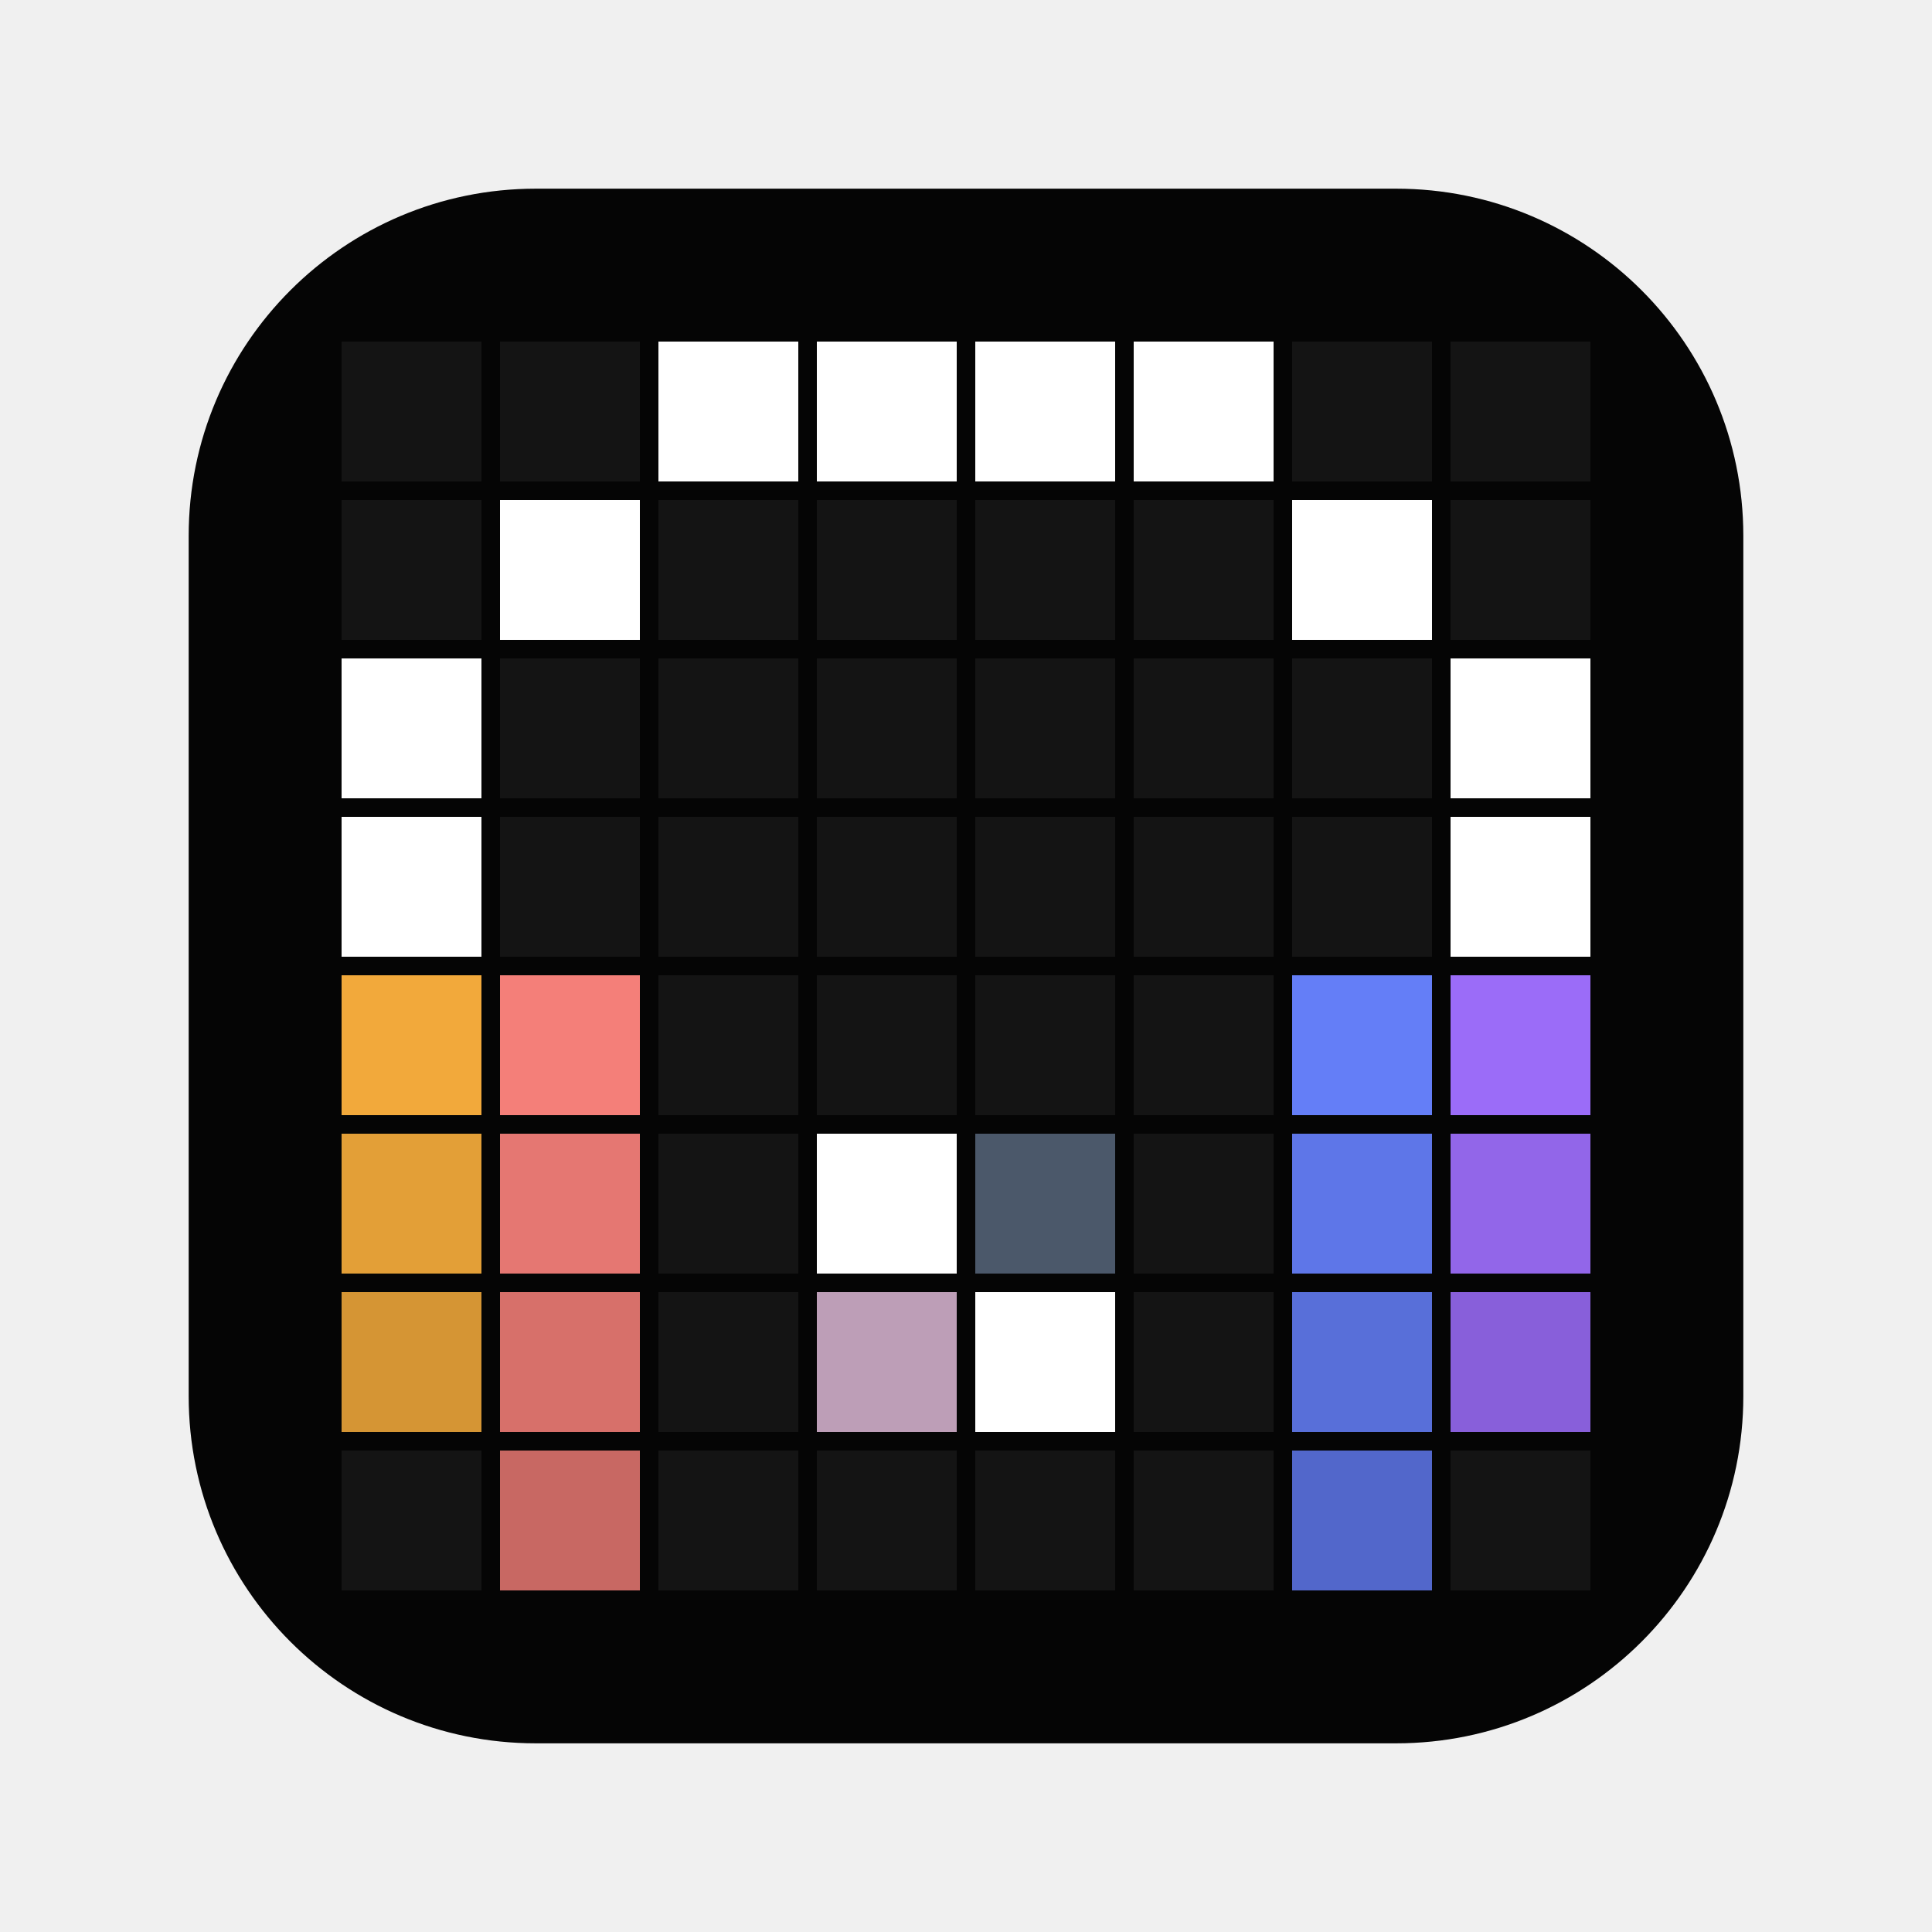
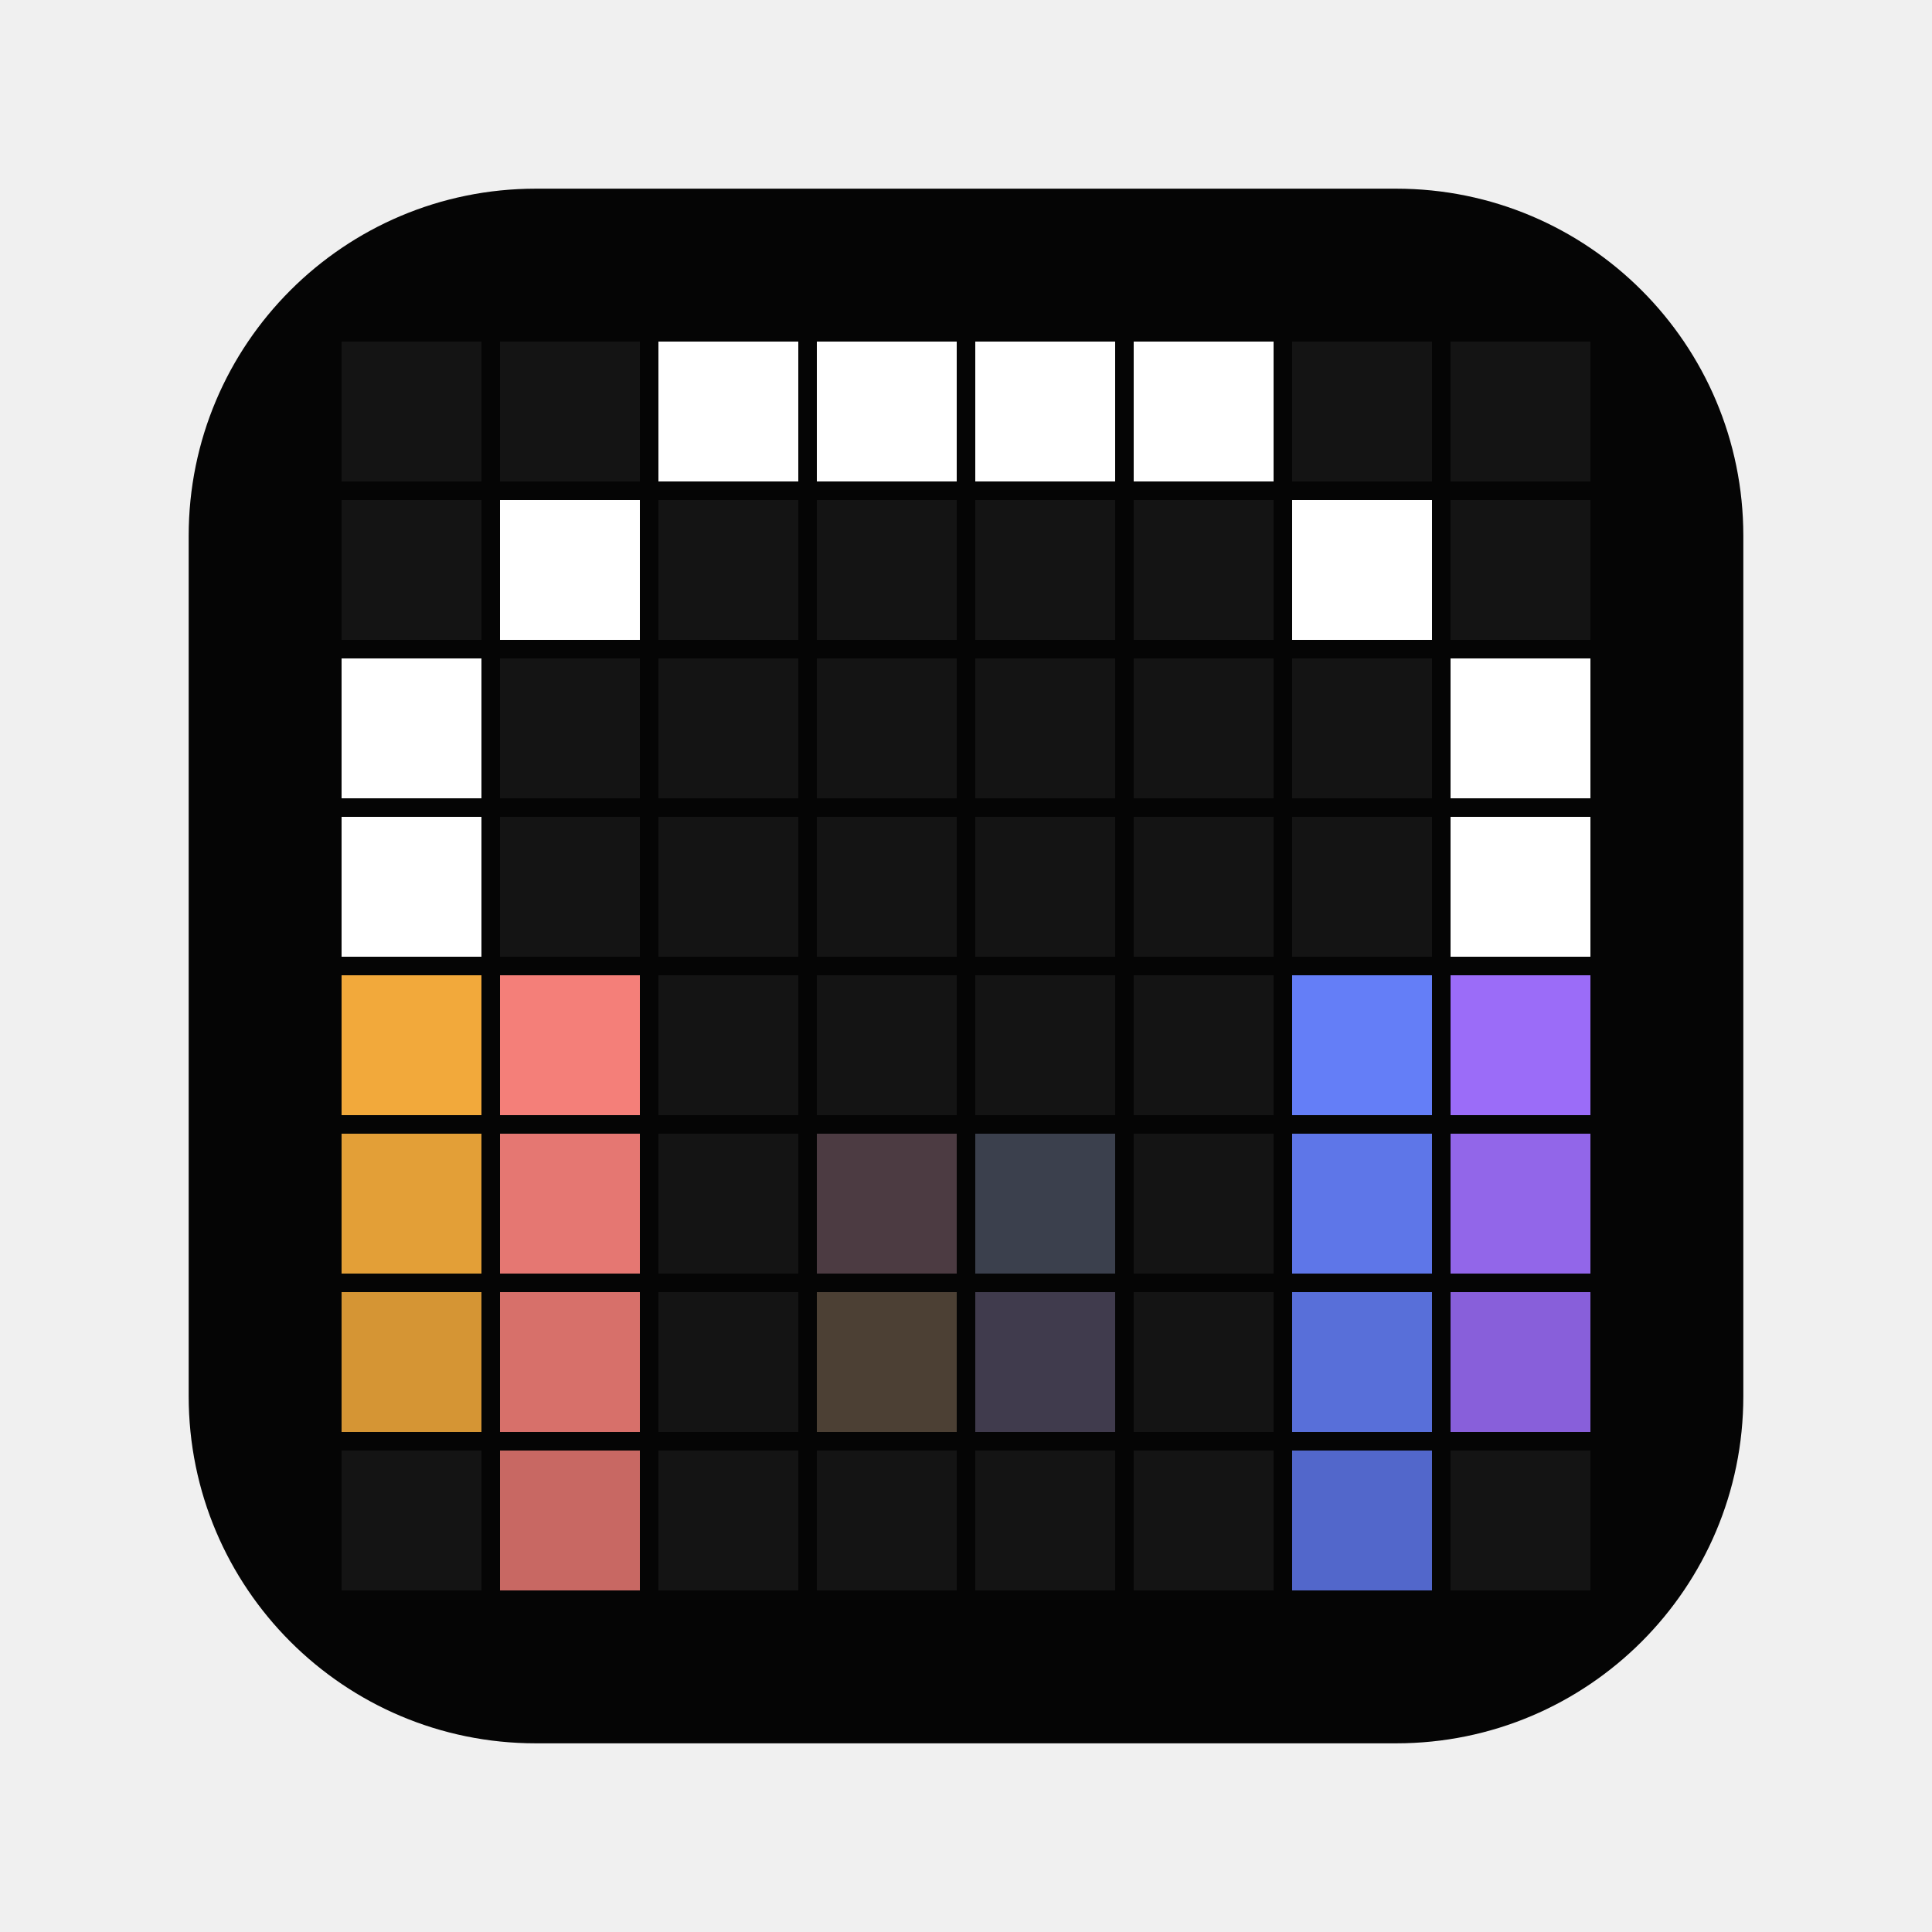
<svg xmlns="http://www.w3.org/2000/svg" width="1024" height="1024" viewBox="0 0 1024 1024" shape-rendering="crispEdges">
  <defs>
    <clipPath id="tile">
      <rect x="100" y="100" width="824" height="824" rx="184" />
    </clipPath>
  </defs>
  <rect x="100" y="100" width="824" height="824" rx="184" fill="#050505" shape-rendering="geometricPrecision" />
  <rect x="181" y="181" width="74" height="74" fill="#ffffff" fill-opacity="0.06" />
  <rect x="265" y="181" width="74" height="74" fill="#ffffff" fill-opacity="0.06" />
  <rect x="349" y="181" width="74" height="74" fill="#ffffff" />
  <rect x="433" y="181" width="74" height="74" fill="#ffffff" />
  <rect x="517" y="181" width="74" height="74" fill="#ffffff" />
  <rect x="601" y="181" width="74" height="74" fill="#ffffff" />
  <rect x="685" y="181" width="74" height="74" fill="#ffffff" fill-opacity="0.06" />
  <rect x="769" y="181" width="74" height="74" fill="#ffffff" fill-opacity="0.06" />
  <rect x="181" y="265" width="74" height="74" fill="#ffffff" fill-opacity="0.06" />
  <rect x="265" y="265" width="74" height="74" fill="#ffffff" />
  <rect x="349" y="265" width="74" height="74" fill="#ffffff" fill-opacity="0.06" />
  <rect x="433" y="265" width="74" height="74" fill="#ffffff" fill-opacity="0.06" />
  <rect x="517" y="265" width="74" height="74" fill="#ffffff" fill-opacity="0.06" />
  <rect x="601" y="265" width="74" height="74" fill="#ffffff" fill-opacity="0.06" />
  <rect x="685" y="265" width="74" height="74" fill="#ffffff" />
  <rect x="769" y="265" width="74" height="74" fill="#ffffff" fill-opacity="0.06" />
  <rect x="181" y="349" width="74" height="74" fill="#ffffff" />
  <rect x="265" y="349" width="74" height="74" fill="#ffffff" fill-opacity="0.06" />
  <rect x="349" y="349" width="74" height="74" fill="#ffffff" fill-opacity="0.06" />
  <rect x="433" y="349" width="74" height="74" fill="#ffffff" fill-opacity="0.06" />
  <rect x="517" y="349" width="74" height="74" fill="#ffffff" fill-opacity="0.06" />
  <rect x="601" y="349" width="74" height="74" fill="#ffffff" fill-opacity="0.06" />
  <rect x="685" y="349" width="74" height="74" fill="#ffffff" fill-opacity="0.06" />
  <rect x="769" y="349" width="74" height="74" fill="#ffffff" />
  <rect x="181" y="433" width="74" height="74" fill="#ffffff" />
  <rect x="265" y="433" width="74" height="74" fill="#ffffff" fill-opacity="0.06" />
  <rect x="349" y="433" width="74" height="74" fill="#ffffff" fill-opacity="0.06" />
  <rect x="433" y="433" width="74" height="74" fill="#ffffff" fill-opacity="0.06" />
  <rect x="517" y="433" width="74" height="74" fill="#ffffff" fill-opacity="0.06" />
  <rect x="601" y="433" width="74" height="74" fill="#ffffff" fill-opacity="0.06" />
  <rect x="685" y="433" width="74" height="74" fill="#ffffff" fill-opacity="0.06" />
  <rect x="769" y="433" width="74" height="74" fill="#ffffff" />
  <rect x="181" y="517" width="74" height="74" fill="#f2a93b" />
  <rect x="265" y="517" width="74" height="74" fill="#f47f79" />
  <rect x="349" y="517" width="74" height="74" fill="#ffffff" fill-opacity="0.06" />
  <rect x="433" y="517" width="74" height="74" fill="#ffffff" fill-opacity="0.06" />
  <rect x="517" y="517" width="74" height="74" fill="#ffffff" fill-opacity="0.06" />
  <rect x="601" y="517" width="74" height="74" fill="#ffffff" fill-opacity="0.06" />
  <rect x="685" y="517" width="74" height="74" fill="#647ef7" />
  <rect x="769" y="517" width="74" height="74" fill="#9b6cf8" />
  <rect x="181" y="601" width="74" height="74" fill="#e39f37" />
  <rect x="265" y="601" width="74" height="74" fill="#e57772" />
  <rect x="349" y="601" width="74" height="74" fill="#ffffff" fill-opacity="0.06" />
-   <rect x="433" y="601" width="74" height="74" fill="#ffffff" />
-   <rect x="517" y="601" width="74" height="74" fill="#859dbd" fill-opacity="0.55" />
+   <rect x="433" y="601" width="74" height="74" fill="#4c3b42" />
+   <rect x="517" y="601" width="74" height="74" fill="#3b404d" />
  <rect x="601" y="601" width="74" height="74" fill="#ffffff" fill-opacity="0.06" />
  <rect x="685" y="601" width="74" height="74" fill="#5e76e8" />
  <rect x="769" y="601" width="74" height="74" fill="#9266e9" />
  <rect x="181" y="685" width="74" height="74" fill="#d59534" />
  <rect x="265" y="685" width="74" height="74" fill="#d7706a" />
  <rect x="349" y="685" width="74" height="74" fill="#ffffff" fill-opacity="0.06" />
-   <rect x="433" y="685" width="74" height="74" fill="#bd9eb7" />
-   <rect x="517" y="685" width="74" height="74" fill="#ffffff" />
+   <rect x="433" y="685" width="74" height="74" fill="#4c4034" />
+   <rect x="517" y="685" width="74" height="74" fill="#403b4d" />
  <rect x="601" y="685" width="74" height="74" fill="#ffffff" fill-opacity="0.06" />
  <rect x="685" y="685" width="74" height="74" fill="#586fd9" />
  <rect x="769" y="685" width="74" height="74" fill="#885fda" />
  <rect x="181" y="769" width="74" height="74" fill="#ffffff" fill-opacity="0.06" />
  <rect x="265" y="769" width="74" height="74" fill="#c86863" />
  <rect x="349" y="769" width="74" height="74" fill="#ffffff" fill-opacity="0.06" />
  <rect x="433" y="769" width="74" height="74" fill="#ffffff" fill-opacity="0.06" />
  <rect x="517" y="769" width="74" height="74" fill="#ffffff" fill-opacity="0.06" />
  <rect x="601" y="769" width="74" height="74" fill="#ffffff" fill-opacity="0.06" />
  <rect x="685" y="769" width="74" height="74" fill="#5267cb" />
  <rect x="769" y="769" width="74" height="74" fill="#ffffff" fill-opacity="0.06" />
</svg>
